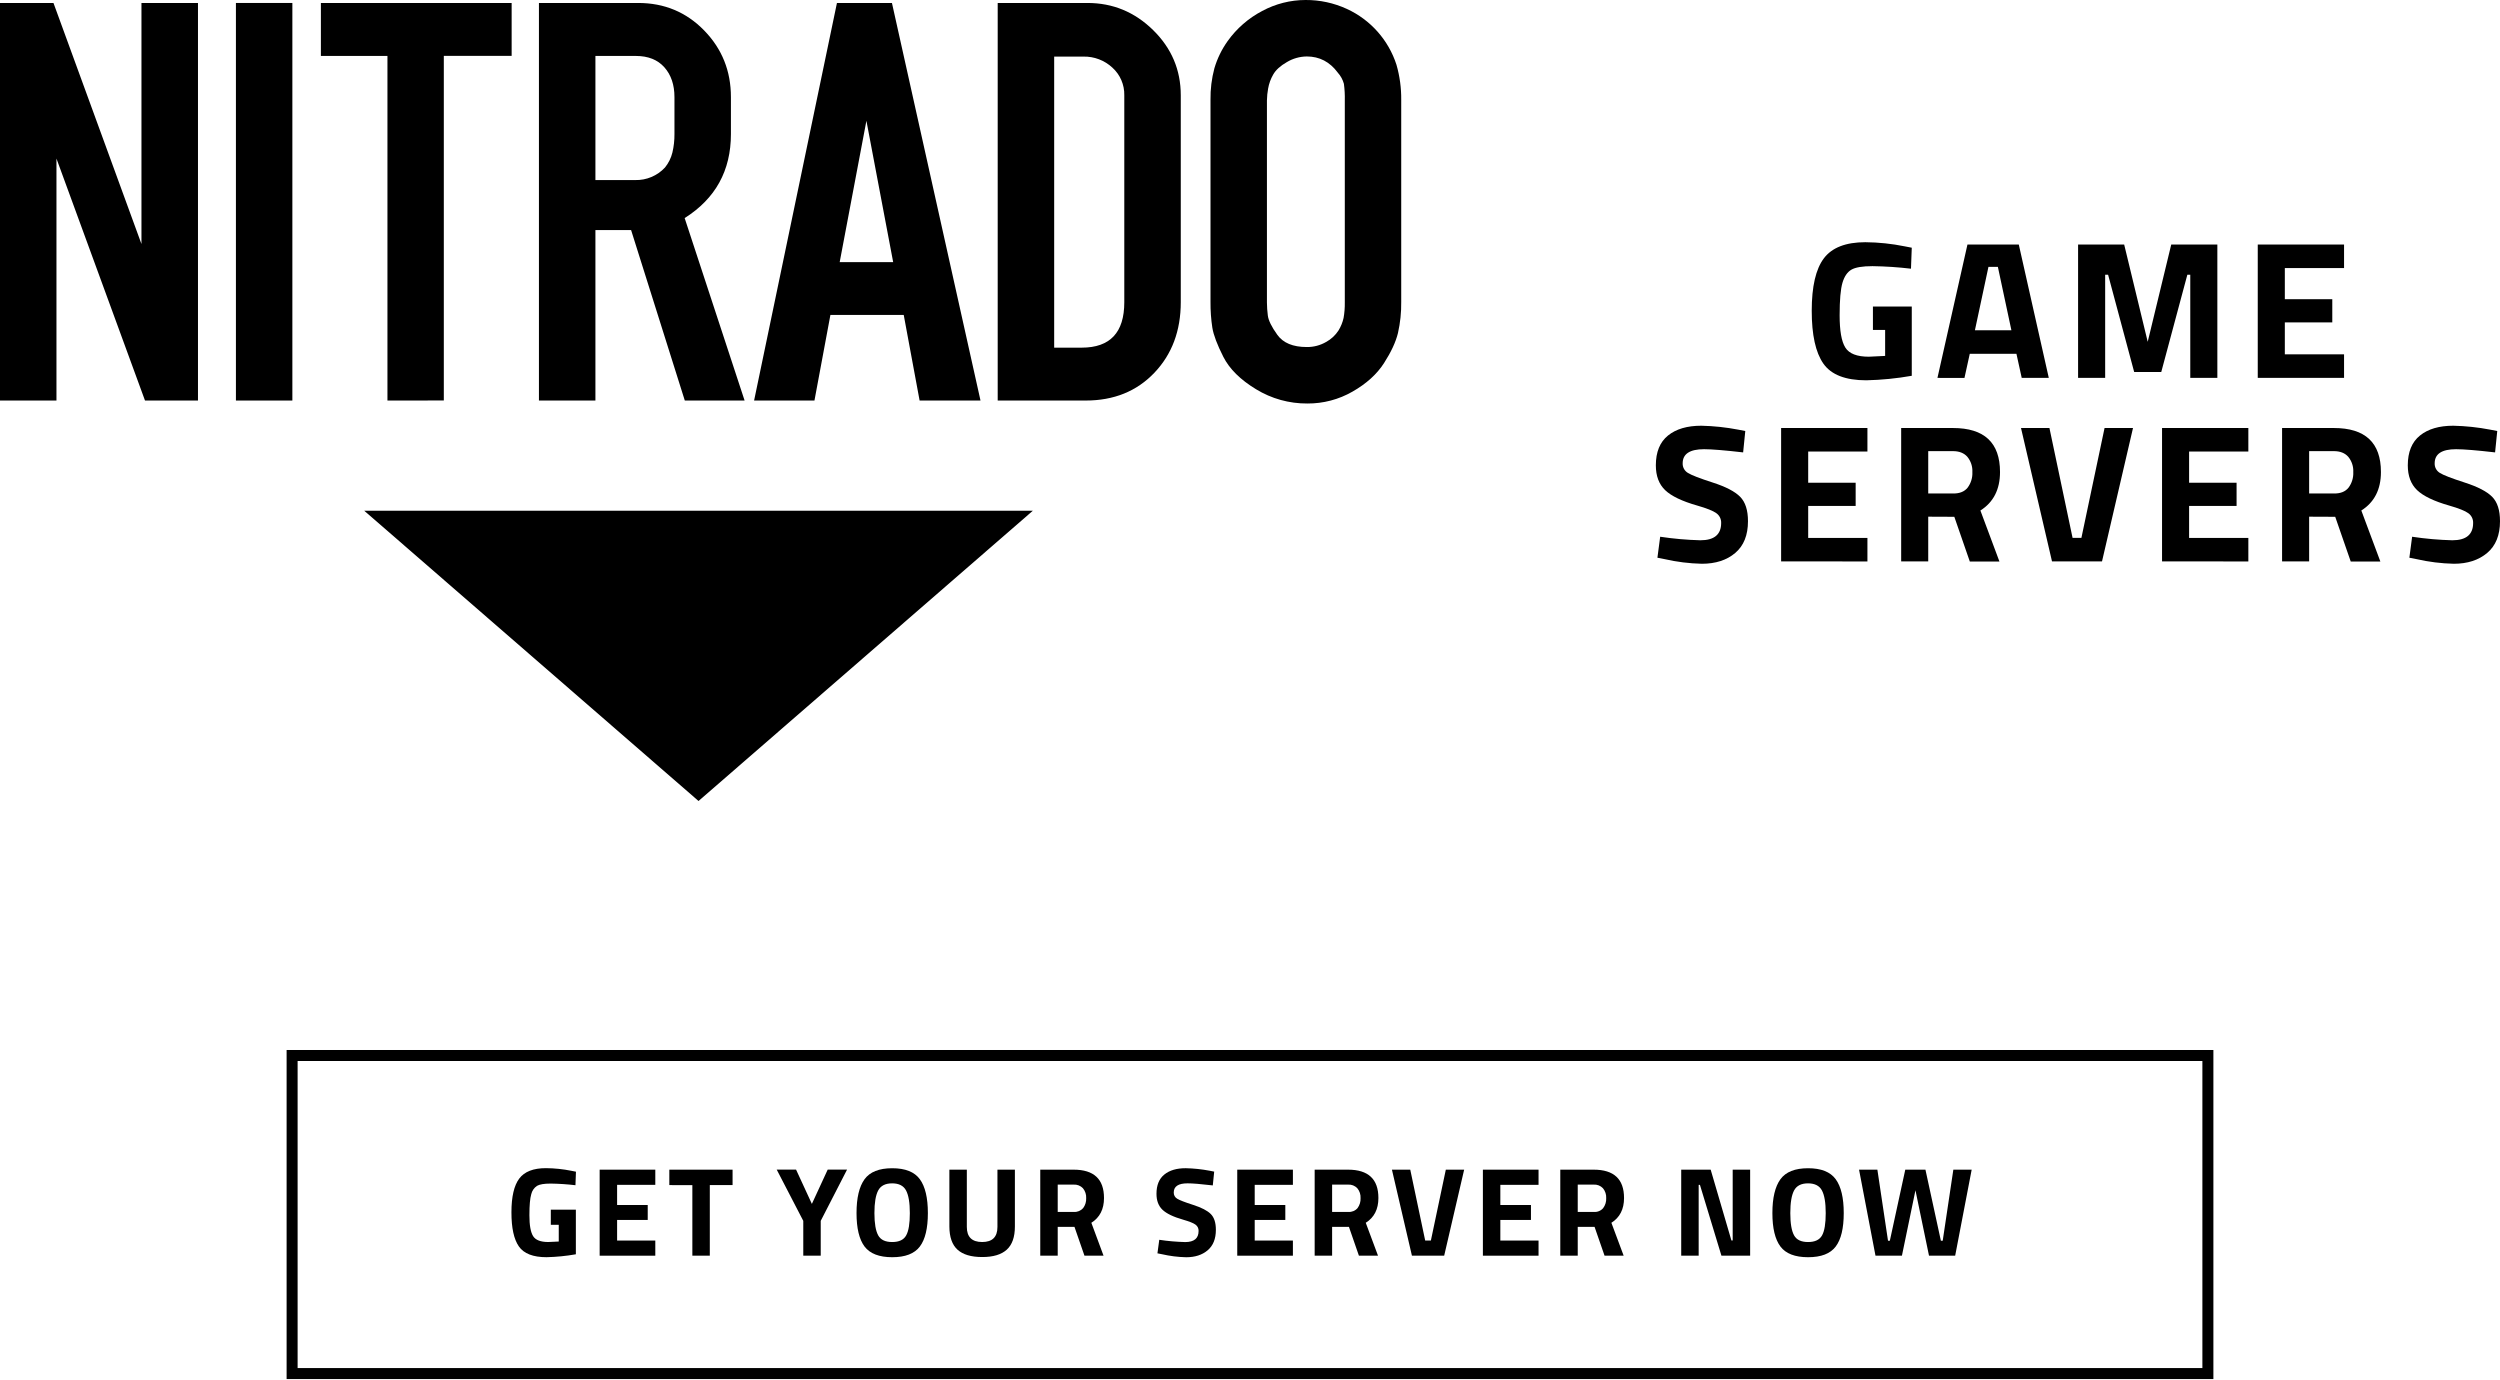
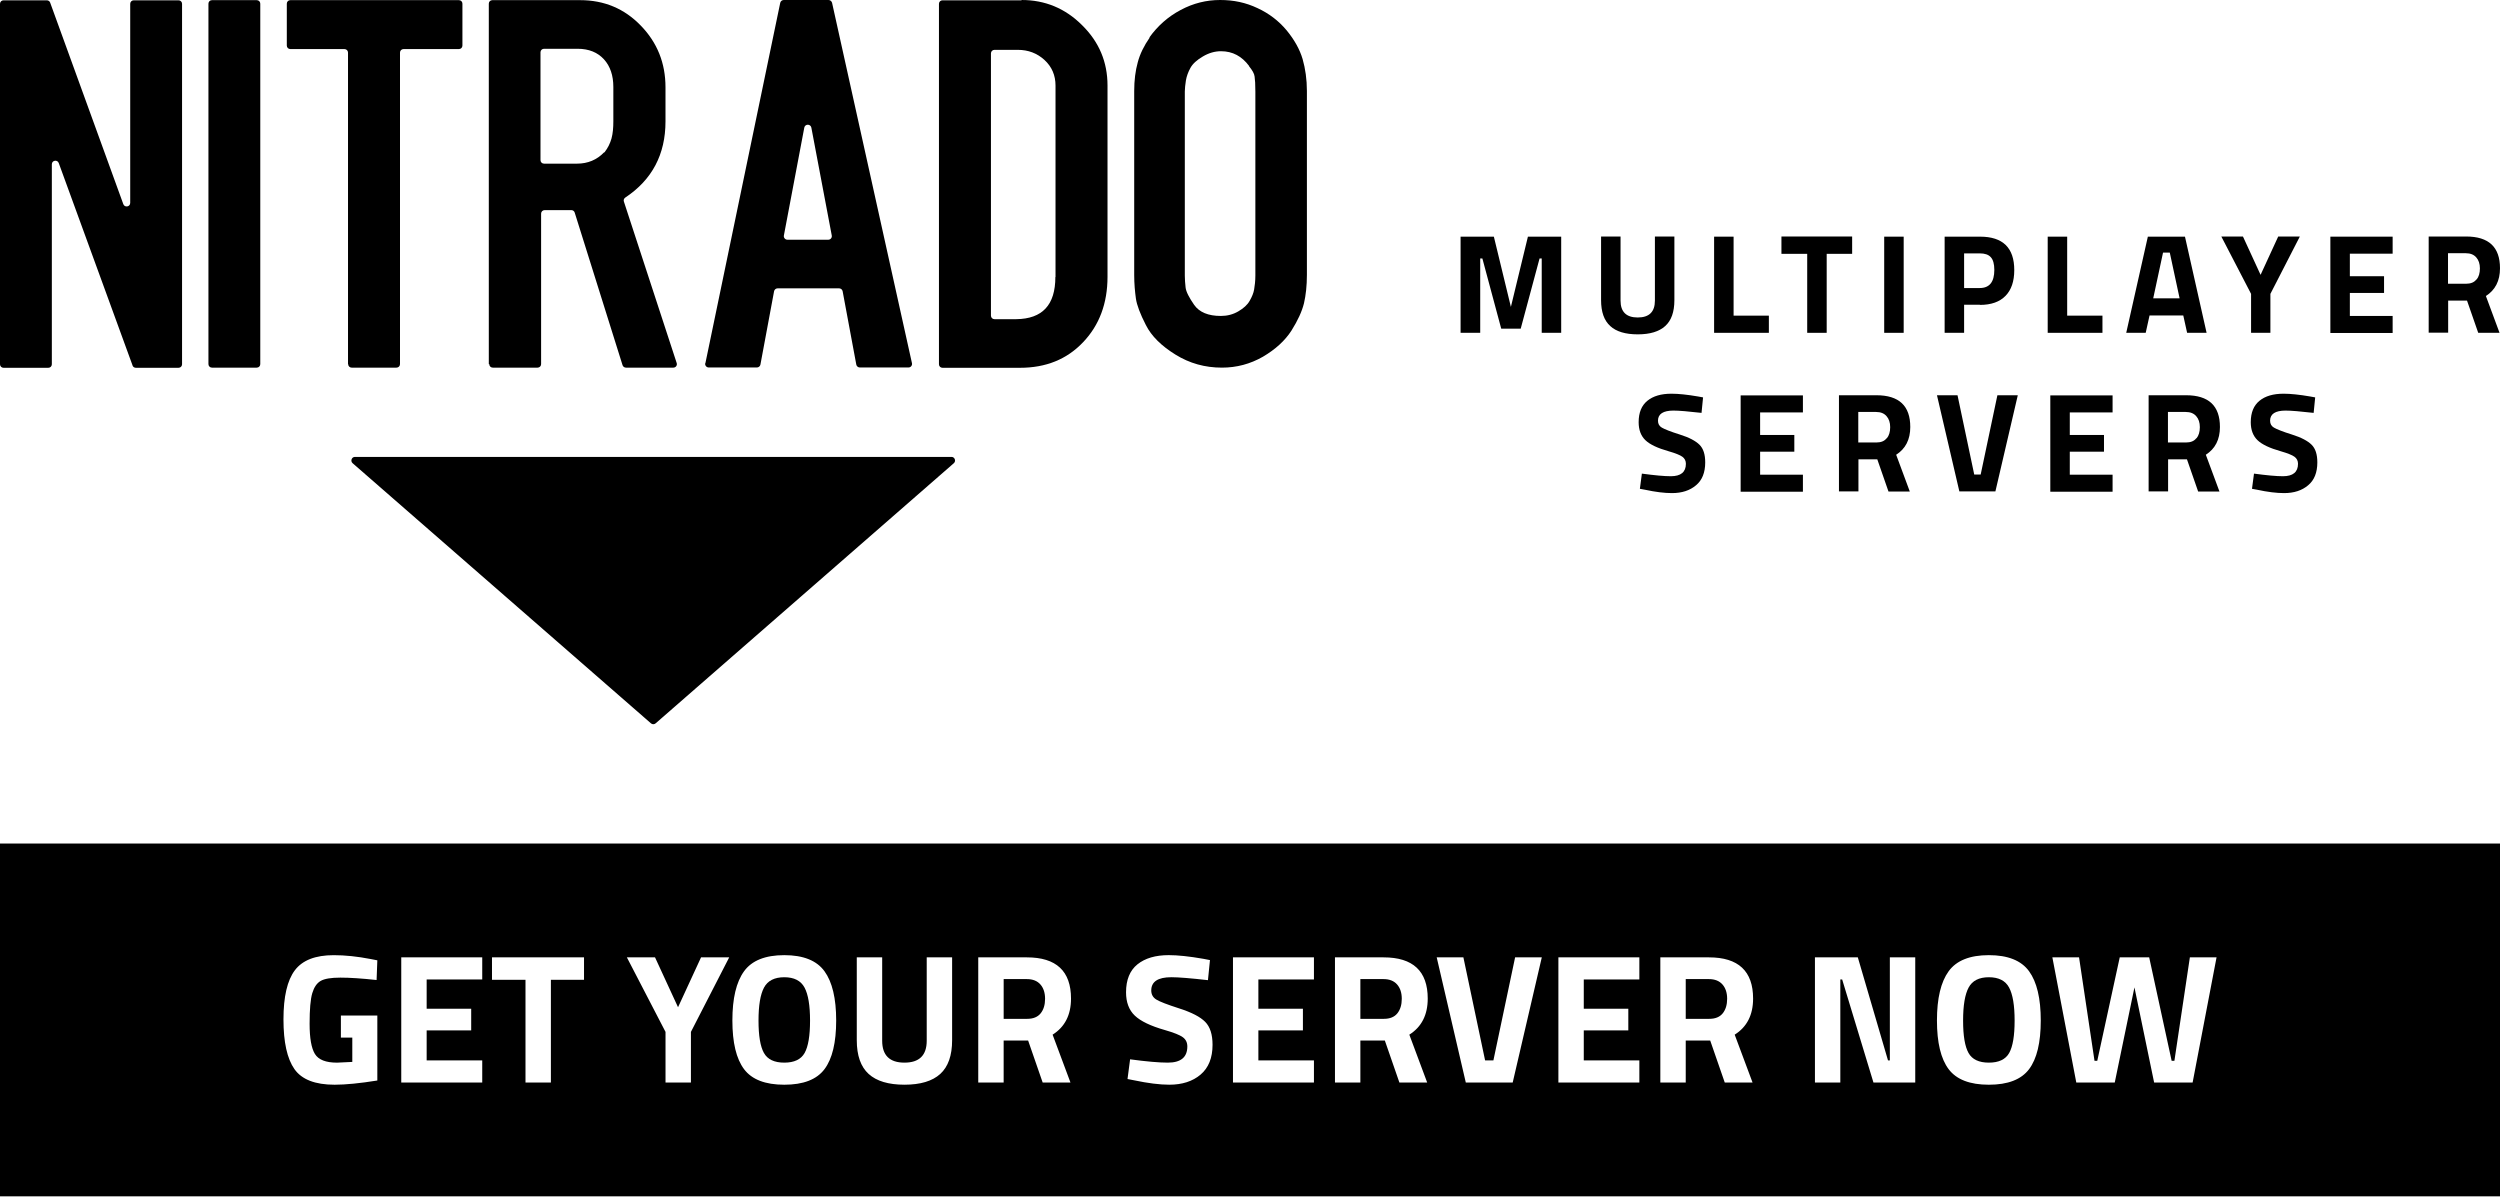
- <svg xmlns="http://www.w3.org/2000/svg" id="Layer_1" data-name="Layer 1" viewBox="0 0 1363.79 752.31">
-   <path d="M79.1,218.5l-48.3-132v132H0V1.62H29.17l48,131.49V1.62H108V218.5Z" />
-   <path d="M128.7,218.5V1.62h30.79V218.5Z" />
-   <path d="M211.36,218.5v-188H175.05V1.62H279.11V30.47h-37v188Z" />
-   <path d="M294,218.5V1.62h54.14q21.39,0,36,15T398.73,53V73.14q0,29.89-25.24,45.83l32.7,99.53H373.57l-29.3-93H324.81v93ZM362.75,91.39a20.76,20.76,0,0,0,4.05-8.15,42.13,42.13,0,0,0,1.13-10.1V53q0-10.1-5.51-16.29t-15.56-6.19H324.81V98.23h21.73A21.43,21.43,0,0,0,362.75,91.39Z" />
-   <path d="M411.37,218.5,456.57,1.62h30L534.88,218.5H501.66L493,171.81H453l-8.7,46.69ZM458.06,143h29.18l-14.6-77.11Z" />
-   <path d="M593.23,1.62q20.74,0,35.82,14.8T644.13,52V164.84q0,23.41-14.43,38.54T592.26,218.5h-48V1.62Zm20.09,163.29V52a19.73,19.73,0,0,0-6.52-15.13,22.51,22.51,0,0,0-15.79-6H575.07V189.65h15Q613.33,189.65,613.32,164.91Z" />
-   <path d="M669.73,22.37A53.91,53.91,0,0,1,688.53,6,50,50,0,0,1,712.2,0a53.18,53.18,0,0,1,22.53,4.86A50.67,50.67,0,0,1,761.8,35.34a67,67,0,0,1,2.59,19.12V164.68a72.62,72.62,0,0,1-1.78,17Q760.83,189,755,198.08t-17.18,15.55a48.8,48.8,0,0,1-24.64,6.49,52.94,52.94,0,0,1-28-7.79q-12.81-7.77-17.83-17.67t-6-15.88a89,89,0,0,1-1-14.1V54.46a63.21,63.21,0,0,1,2.11-17.18A49.88,49.88,0,0,1,669.73,22.37Zm60,17.18q-6.5-8.74-16.86-8.75A21.57,21.57,0,0,0,702,33.88q-5.36,3.07-7.46,6.81a23.18,23.18,0,0,0-2.76,7.61,40,40,0,0,0-.65,6.49V165a58.81,58.81,0,0,0,.49,7.13c.32,2.59,2,6.11,5.19,10.53s8.48,6.65,16.05,6.65a20.48,20.48,0,0,0,10.53-2.75,18.63,18.63,0,0,0,6.82-6.33,22.4,22.4,0,0,0,2.74-6.8,44.49,44.49,0,0,0,.66-8.43V54.79a57.43,57.43,0,0,0-.49-9.08A15,15,0,0,0,729.71,39.55Z" />
-   <polygon points="198.71 278.63 563.41 278.63 381.06 436.96 198.71 278.63" />
-   <path d="M1021.71,180V167.2h21.19V205a163.67,163.67,0,0,1-24.83,2.46q-17,0-23.38-9.09t-6.36-28.89q0-19.8,6.63-28.57t22.58-8.78a112.9,112.9,0,0,1,21.5,2.25l3.86.75-.43,11.45a202.2,202.2,0,0,0-21-1.39q-8.18,0-11.5,1.92c-2.21,1.29-3.84,3.66-4.87,7.12s-1.55,9.38-1.55,17.76,1,14.25,3.1,17.6,6.35,5,12.84,5l8.88-.43V180Z" />
-   <path d="M1056.91,206.15l16.37-72.76h28l16.37,72.76h-14.77L1100,193h-25.46l-2.89,13.16Zm27.82-60.56-7.38,34.56h19.9l-7.38-34.56Z" />
-   <path d="M1133.63,206.15V133.39h25.14l12.84,53.07,12.84-53.07h25.15v72.76h-14.77V149.87h-1.6L1179,202.94h-14.77L1150,149.87h-1.6v56.28Z" />
-   <path d="M1231.64,206.15V133.39h47.08v12.84h-32.31v17h25.89v12.63h-25.89v17.44h32.31v12.84Z" />
-   <path d="M929.58,245.05q-11.66,0-11.66,7.7a5.84,5.84,0,0,0,2.89,5.25q2.88,1.81,13.53,5.24T949.27,271c2.85,2.88,4.28,7.33,4.28,13.32q0,11.44-6.95,17.33t-18.2,5.89A101.35,101.35,0,0,1,908,305l-3.85-.75,1.5-11.45a178.82,178.82,0,0,0,21.93,1.93q11.34,0,11.34-9.42a6.26,6.26,0,0,0-2.62-5.35c-1.75-1.28-5.23-2.68-10.43-4.17q-12.42-3.54-17.5-8.4t-5.08-13.54q0-10.9,6.63-16.26t18.19-5.35a120.51,120.51,0,0,1,20.12,2.14l3.85.75-1.17,11.66Q935.79,245.05,929.58,245.05Z" />
-   <path d="M971.63,306.25V233.49h47.08v12.84H986.4v17h25.89V276H986.4v17.44h32.31v12.84Z" />
-   <path d="M1051.88,281.86v24.39h-14.76V233.49h28.24q25.68,0,25.68,24,0,14.24-10.7,21l10.38,27.82h-16.16l-8.45-24.39ZM1073.39,266a13.14,13.14,0,0,0,2.57-8.45,12.19,12.19,0,0,0-2.73-8.35q-2.73-3.1-7.87-3.1h-13.48v23.11h13.7C1069.07,269.23,1071.68,268.16,1073.39,266Z" />
-   <path d="M1148.07,233.49h15.52l-16.91,72.76H1119.4l-16.91-72.76H1118l12.62,59.92h4.82Z" />
-   <path d="M1179.43,306.25V233.49h47.08v12.84h-32.32v17h25.9V276h-25.9v17.44h32.32v12.84Z" />
-   <path d="M1259.67,281.86v24.39h-14.76V233.49h28.25q25.68,0,25.68,24,0,14.24-10.7,21l10.38,27.82h-16.16l-8.46-24.39ZM1281.18,266a13.14,13.14,0,0,0,2.57-8.45,12.19,12.19,0,0,0-2.73-8.35q-2.73-3.1-7.86-3.1h-13.49v23.11h13.7C1276.86,269.23,1279.47,268.16,1281.18,266Z" />
-   <path d="M1339.82,245.05q-11.67,0-11.67,7.7A5.86,5.86,0,0,0,1331,258q2.89,1.81,13.54,5.24T1359.5,271c2.86,2.88,4.29,7.33,4.29,13.32q0,11.44-7,17.33t-18.19,5.89A101.44,101.44,0,0,1,1318.2,305l-3.85-.75,1.5-11.45a179.14,179.14,0,0,0,21.93,1.93q11.34,0,11.35-9.42a6.26,6.26,0,0,0-2.63-5.35c-1.74-1.28-5.22-2.68-10.43-4.17q-12.4-3.54-17.49-8.4t-5.09-13.54q0-10.9,6.64-16.26t18.19-5.35a120.61,120.61,0,0,1,20.12,2.14l3.85.75-1.18,11.66Q1346,245.05,1339.82,245.05Z" />
-   <path d="M1207.44,752.3H156.35V572.79H1207.44Zm-1045.09-6H1201.44V578.79H162.35Z" />
-   <path d="M300.48,668.16v-8.28h13.66v24.35a105.07,105.07,0,0,1-16,1.59q-11,0-15.08-5.86T279,661.33q0-12.76,4.28-18.43t14.56-5.65a73.39,73.39,0,0,1,13.87,1.44l2.48.49-.27,7.38a130.46,130.46,0,0,0-13.56-.9q-5.28,0-7.42,1.25a7.46,7.46,0,0,0-3.14,4.58c-.66,2.24-1,6-1,11.46s.67,9.19,2,11.35,4.1,3.24,8.28,3.24l5.73-.27v-9.11Z" />
-   <path d="M327.12,685V638.07h30.36v8.28H336.64v11h16.7v8.15h-16.7v11.24h20.84V685Z" />
-   <path d="M365.13,646.49v-8.42h34.5v8.42H387.21V685h-9.52v-38.5Z" />
-   <path d="M447.72,685H438.2V666l-14.49-27.95h10.56l8.62,18.7,8.63-18.7h10.56L447.72,666Z" />
-   <path d="M501.79,680q-4.4,5.84-15.08,5.83T471.63,680q-4.38-5.84-4.38-18.25t4.38-18.46q4.38-6,15.08-6t15.08,6q4.38,6,4.38,18.46T501.79,680Zm-22.71-6.07q2,3.62,7.63,3.62t7.62-3.62c1.36-2.42,2-6.46,2-12.15s-.69-9.8-2.07-12.38-3.91-3.86-7.59-3.86-6.21,1.28-7.59,3.86-2.07,6.7-2.07,12.38S477.73,671.5,479.08,673.92Z" />
-   <path d="M527.42,669.33q0,8.2,8.35,8.21t8.35-8.21V638.07h9.52v31q0,8.63-4.45,12.66t-13.42,4q-9,0-13.42-4t-4.45-12.66v-31h9.52Z" />
-   <path d="M577,669.26V685h-9.52V638.07h18.21q16.56,0,16.56,15.46,0,9.18-6.9,13.52L602,685H591.59l-5.45-15.73Zm13.87-10.21a8.5,8.5,0,0,0,1.66-5.45,7.85,7.85,0,0,0-1.76-5.38,6.4,6.4,0,0,0-5.08-2H577v14.91h8.83A6.06,6.06,0,0,0,590.83,659.05Z" />
-   <path d="M647.82,645.53q-7.52,0-7.52,5a3.75,3.75,0,0,0,1.86,3.38c1.25.79,4.15,1.91,8.73,3.38s7.79,3.14,9.63,5,2.76,4.72,2.76,8.59q0,7.38-4.49,11.18t-11.73,3.79a65.51,65.51,0,0,1-13.18-1.65l-2.48-.49,1-7.38a114.2,114.2,0,0,0,14.14,1.24q7.31,0,7.31-6.07a4,4,0,0,0-1.69-3.45c-1.12-.83-3.37-1.73-6.72-2.69q-8-2.28-11.29-5.42t-3.27-8.73q0-7,4.28-10.48t11.72-3.45a78.93,78.93,0,0,1,13,1.37l2.48.49-.76,7.52Q651.83,645.52,647.82,645.53Z" />
-   <path d="M674.94,685V638.07H705.3v8.28H684.46v11h16.7v8.15h-16.7v11.24H705.3V685Z" />
-   <path d="M726.69,669.26V685h-9.52V638.07h18.21q16.56,0,16.56,15.46,0,9.18-6.9,13.52L751.73,685H741.31l-5.45-15.73Zm13.87-10.21a8.49,8.49,0,0,0,1.65-5.45,7.8,7.8,0,0,0-1.76-5.38,6.37,6.37,0,0,0-5.07-2h-8.69v14.91h8.83A6.08,6.08,0,0,0,740.56,659.05Z" />
-   <path d="M788.72,638.07h10L787.82,685H770.23l-10.91-46.92h10l8.14,38.64h3.11Z" />
-   <path d="M808.94,685V638.07H839.3v8.28H818.46v11h16.7v8.15h-16.7v11.24H839.3V685Z" />
-   <path d="M860.68,669.26V685h-9.52V638.07h18.22q16.56,0,16.56,15.46,0,9.18-6.9,13.52L885.73,685H875.31l-5.45-15.73Zm13.87-10.21a8.44,8.44,0,0,0,1.66-5.45,7.85,7.85,0,0,0-1.76-5.38,6.37,6.37,0,0,0-5.07-2h-8.7v14.91h8.84A6,6,0,0,0,874.55,659.05Z" />
-   <path d="M917.13,685V638.07H933.2l11.32,38.64h.69V638.07h9.52V685H939.07l-11.73-38.64h-.69V685Z" />
-   <path d="M1001.41,680q-4.38,5.84-15.08,5.83T971.26,680q-4.39-5.84-4.39-18.25t4.39-18.46q4.38-6,15.07-6t15.08,6q4.38,6,4.38,18.46T1001.41,680Zm-22.7-6.07q2,3.62,7.62,3.62t7.63-3.62c1.35-2.42,2-6.46,2-12.15s-.69-9.8-2.07-12.38-3.91-3.86-7.59-3.86-6.21,1.28-7.59,3.86-2.07,6.7-2.07,12.38S977.35,671.5,978.71,673.92Z" />
-   <path d="M1014.14,638.07h10l5.8,38.78h1l8.42-38.78h11l8.42,38.78h1l5.8-38.78h10l-9,46.92H1052.3l-7.39-35.67L1037.53,685h-14.42Z" />
+ <svg xmlns="http://www.w3.org/2000/svg" id="a" viewBox="0 0 163 78">
+   <defs>
+     <style>.b{fill:#000;stroke-width:0px;}</style>
+   </defs>
+   <path class="b" d="M95.23,21.7v-6.27h2.17l1.11,4.58,1.11-4.58h2.17v6.27h-1.27v-4.85h-.14l-1.23,4.58h-1.27l-1.23-4.58h-.14v4.85h-1.28Z" />
+   <path class="b" d="M105.66,19.6c0,.73.37,1.1,1.12,1.1s1.12-.37,1.12-1.1v-4.18h1.27v4.15c0,.77-.2,1.33-.6,1.69-.4.36-.99.54-1.79.54s-1.4-.18-1.79-.54c-.4-.36-.6-.92-.6-1.69v-4.15h1.27v4.18h0Z" />
+   <path class="b" d="M115.33,21.7h-3.57v-6.27h1.27v5.15h2.3v1.13-.01Z" />
+   <path class="b" d="M116.15,16.55v-1.13h4.61v1.13h-1.66v5.15h-1.27v-5.15h-1.68Z" />
+   <path class="b" d="M122.85,21.7v-6.27h1.27v6.27h-1.27Z" />
+   <path class="b" d="M129.09,19.87h-1.03v1.83h-1.27v-6.27h2.31c1.49,0,2.23.73,2.23,2.18,0,.73-.19,1.29-.57,1.68s-.93.59-1.67.59v-.01ZM128.06,18.78h1.02c.63,0,.95-.39.95-1.18,0-.39-.08-.67-.23-.83-.15-.17-.39-.25-.72-.25h-1.02v2.27-.01Z" />
+   <path class="b" d="M137.08,21.7h-3.57v-6.27h1.27v5.15h2.3v1.13-.01Z" />
+   <path class="b" d="M138.63,21.7l1.41-6.27h2.42l1.41,6.27h-1.27l-.25-1.13h-2.2l-.25,1.13h-1.27ZM141.03,16.47l-.64,2.98h1.72l-.64-2.98h-.44,0Z" />
+   <path class="b" d="M148.04,21.7h-1.27v-2.54l-1.94-3.74h1.41l1.15,2.5,1.15-2.5h1.41l-1.92,3.74v2.54h.01Z" />
+   <path class="b" d="M151.94,21.7v-6.27h4.06v1.11h-2.79v1.47h2.23v1.09h-2.23v1.5h2.79v1.11h-4.06v-.01Z" />
+   <path class="b" d="M159.62,19.59v2.1h-1.27v-6.27h2.44c1.48,0,2.21.69,2.21,2.07,0,.82-.31,1.42-.92,1.81l.89,2.4h-1.39l-.73-2.1h-1.23v-.01ZM161.47,18.23c.15-.18.22-.43.22-.73s-.08-.54-.24-.72-.38-.27-.68-.27h-1.16v1.99h1.18c.3,0,.53-.09.67-.28l.01.01Z" />
+   <path class="b" d="M109.11,26.77c-.67,0-1.01.22-1.01.66,0,.2.08.35.25.45.17.1.56.26,1.17.45s1.04.42,1.29.67.37.63.37,1.15c0,.66-.2,1.16-.6,1.49-.4.34-.92.51-1.57.51-.48,0-1.07-.07-1.76-.22l-.33-.06.13-.99c.82.11,1.45.17,1.89.17.65,0,.98-.27.98-.81,0-.2-.08-.35-.23-.46-.15-.11-.45-.23-.9-.36-.71-.2-1.22-.44-1.51-.72-.29-.28-.44-.67-.44-1.17,0-.63.19-1.09.57-1.4s.9-.46,1.57-.46c.46,0,1.03.06,1.73.18l.33.06-.1,1.01c-.87-.1-1.48-.15-1.84-.15h.01Z" />
+   <path class="b" d="M113.49,32.05v-6.27h4.06v1.11h-2.79v1.47h2.23v1.09h-2.23v1.5h2.79v1.11h-4.06v-.01Z" />
+   <path class="b" d="M121.17,29.94v2.1h-1.27v-6.27h2.44c1.48,0,2.21.69,2.21,2.07,0,.82-.31,1.42-.92,1.81l.89,2.4h-1.39l-.73-2.1h-1.23v-.01ZM123.02,28.58c.15-.18.22-.43.22-.73s-.08-.54-.24-.72-.38-.27-.68-.27h-1.16v1.99h1.18c.3,0,.53-.09.67-.28l.01.01Z" />
+   <path class="b" d="M130.22,25.77h1.34l-1.46,6.27h-2.35l-1.46-6.27h1.34l1.09,5.17h.42l1.09-5.17h-.01Z" />
+   <path class="b" d="M133.68,32.05v-6.27h4.06v1.11h-2.79v1.47h2.23v1.09h-2.23v1.5h2.79v1.11h-4.06v-.01Z" />
+   <path class="b" d="M141.36,29.94v2.1h-1.27v-6.27h2.44c1.48,0,2.21.69,2.21,2.07,0,.82-.31,1.42-.92,1.81l.89,2.4h-1.39l-.73-2.1h-1.23v-.01ZM143.21,28.58c.15-.18.22-.43.22-.73s-.08-.54-.24-.72-.38-.27-.68-.27h-1.16v1.99h1.18c.3,0,.53-.09.67-.28l.01.01Z" />
+   <path class="b" d="M149.02,26.77c-.67,0-1.01.22-1.01.66,0,.2.08.35.25.45.17.1.56.26,1.17.45s1.04.42,1.29.67.37.63.37,1.15c0,.66-.2,1.16-.6,1.49-.4.34-.92.51-1.57.51-.48,0-1.07-.07-1.76-.22l-.33-.06.13-.99c.82.11,1.45.17,1.89.17.65,0,.98-.27.98-.81,0-.2-.08-.35-.23-.46-.15-.11-.45-.23-.9-.36-.71-.2-1.22-.44-1.51-.72-.29-.28-.44-.67-.44-1.17,0-.63.19-1.09.57-1.4s.9-.46,1.57-.46c.46,0,1.03.06,1.73.18l.33.06-.1,1.01c-.87-.1-1.48-.15-1.84-.15h.01Z" />
+   <path class="b" d="M8.64,23.82L3.83,10.63c-.09-.24-.45-.18-.45.08v13.04c0,.13-.1.23-.23.23H.23c-.13,0-.23-.1-.23-.23V.25C0,.12.1.02.23.02h2.82c.1,0,.19.06.22.15l4.77,13.14c.09.24.45.18.45-.08V.25c0-.13.1-.23.23-.23h2.92c.13,0,.23.1.23.23v23.5c0,.13-.1.23-.23.23h-2.78c-.1,0-.19-.06-.22-.15" />
+   <path class="b" d="M13.59,23.74V.24c0-.13.1-.23.23-.23h2.92c.13,0,.23.1.23.23v23.5c0,.13-.1.23-.23.23h-2.92c-.13,0-.23-.1-.23-.23" />
+   <path class="b" d="M22.69,23.74V3.43c0-.13-.1-.23-.23-.23h-3.53c-.13,0-.23-.1-.23-.23V.24c0-.13.1-.23.23-.23h10.99c.13,0,.23.1.23.23v2.73c0,.13-.1.23-.23.23h-3.61c-.13,0-.23.1-.23.23v20.31c0,.13-.1.23-.23.23h-2.92c-.13,0-.23-.1-.23-.23" />
+   <path class="b" d="M31.87,23.74V.24c0-.13.1-.23.23-.23h5.72c1.57,0,2.89.55,3.96,1.66,1.07,1.1,1.61,2.44,1.61,4.02v2.23c0,2.14-.87,3.8-2.62,4.96-.09.06-.13.17-.09.27l3.44,10.52c.05.15-.06.3-.22.3h-3.09c-.1,0-.19-.07-.22-.16l-3.12-9.95c-.03-.1-.12-.16-.22-.16h-1.74c-.13,0-.23.1-.23.23v9.81c0,.13-.1.23-.23.23h-2.92c-.13,0-.23-.1-.23-.23M39.41,9.94s.02-.02.02-.03c.2-.26.35-.56.44-.88.09-.33.12-.71.12-1.12v-2.24c0-.74-.2-1.35-.61-1.8-.41-.45-.98-.69-1.72-.69h-2.19c-.13,0-.23.1-.23.23v7.03c0,.13.1.23.23.23h2.15c.71,0,1.3-.25,1.77-.74" />
+   <path class="b" d="M45.99,23.69L50.87.19c.02-.11.12-.19.23-.19h2.92c.11,0,.2.08.23.18l5.21,23.5c.03.15-.08.28-.23.28h-3.17c-.11,0-.21-.08-.23-.19l-.89-4.78c-.02-.11-.12-.19-.23-.19h-4.01c-.11,0-.21.08-.23.19l-.89,4.78c-.02.11-.12.19-.23.19h-3.14c-.15,0-.26-.14-.23-.28M51.35,15.63h2.65c.15,0,.26-.13.23-.28l-1.33-7.03c-.05-.25-.41-.25-.46,0l-1.33,7.03c-.03.14.08.28.23.28" />
+   <path class="b" d="M66.61,0C68.13,0,69.45.54,70.55,1.64c1.11,1.09,1.66,2.4,1.66,3.94v12.47c0,1.72-.53,3.15-1.59,4.26-1.06,1.12-2.43,1.67-4.12,1.67h-5.05c-.13,0-.23-.1-.23-.23V.25c0-.13.1-.23.23-.23h5.15l.01-.02ZM68.82,18.06V5.58c0-.67-.24-1.23-.72-1.67s-1.06-.66-1.74-.66h-1.52c-.13,0-.23.1-.23.23v17.1c0,.13.1.23.23.23h1.42c1.71-.02,2.55-.93,2.55-2.75" />
+   <path class="b" d="M74.94,2.44c.54-.75,1.21-1.35,2.04-1.79.82-.44,1.68-.65,2.57-.65s1.68.17,2.44.53c.76.35,1.39.84,1.9,1.45.5.61.85,1.23,1.04,1.87.18.63.28,1.33.28,2.08v11.99c0,.71-.07,1.33-.19,1.85-.13.53-.4,1.12-.82,1.79-.42.65-1.04,1.22-1.86,1.7-.82.47-1.71.71-2.67.71-1.11,0-2.11-.28-3.03-.85s-1.57-1.21-1.93-1.93c-.37-.72-.59-1.3-.65-1.73-.06-.44-.11-.95-.11-1.53V5.94c0-.71.08-1.33.23-1.87.14-.54.41-1.09.78-1.62M81.44,4.3c-.47-.63-1.07-.96-1.83-.96-.4,0-.79.11-1.18.34-.39.23-.66.47-.81.74s-.25.54-.3.83c-.04.28-.07.52-.07.71v12.01c0,.24.02.49.05.77s.23.66.56,1.14c.34.48.92.72,1.74.72.42,0,.8-.1,1.14-.3.34-.2.59-.42.74-.69.15-.26.25-.5.29-.74s.08-.54.08-.91V5.98c0-.47-.02-.79-.05-.99-.02-.19-.15-.41-.36-.67" />
+   <path class="b" d="M23.16,29.79h38.88c.21,0,.31.27.15.41l-19.44,16.96c-.09.08-.22.08-.31,0l-19.45-16.96c-.16-.14-.06-.41.15-.41" />
+   <path class="b" d="M90.208,63.836h-1.512v2.592h1.536c.392,0,.684-.12.876-.359.191-.24.288-.557.288-.948s-.102-.704-.307-.936c-.204-.231-.498-.348-.882-.348Z" />
+   <path class="b" d="M111.422,63.836h-1.512v2.592h1.536c.392,0,.684-.12.876-.359.191-.24.288-.557.288-.948s-.102-.704-.307-.936c-.204-.231-.498-.348-.882-.348Z" />
+   <path class="b" d="M66.951,63.836h-1.512v2.592h1.536c.392,0,.684-.12.876-.359.192-.24.288-.557.288-.948s-.102-.704-.306-.936c-.204-.231-.498-.348-.882-.348Z" />
+   <path class="b" d="M129.674,63.716c-.641,0-1.08.225-1.32.672-.24.448-.36,1.166-.36,2.154s.118,1.692.354,2.112c.235.42.678.63,1.326.63.647,0,1.09-.21,1.325-.63.236-.42.354-1.124.354-2.112s-.12-1.706-.36-2.154c-.239-.447-.68-.672-1.319-.672Z" />
+   <path class="b" d="M0,55v23h163v-23H0ZM20.534,68.72c.232.377.712.565,1.44.565l.996-.048v-1.584h-.744v-1.44h2.376v4.236c-1.144.184-2.072.275-2.784.275-1.272,0-2.146-.34-2.622-1.02s-.714-1.76-.714-3.24c0-1.48.248-2.548.744-3.204.496-.655,1.34-.983,2.532-.983.744,0,1.548.084,2.412.252l.432.084-.048,1.284c-.96-.104-1.746-.156-2.358-.156-.612,0-1.042.072-1.29.216s-.43.41-.546.798c-.116.389-.174,1.052-.174,1.992s.116,1.598.348,1.974ZM31.442,63.86h-3.624v1.908h2.904v1.415h-2.904v1.956h3.624v1.44h-5.28v-8.16h5.28v1.44ZM38.078,63.884h-2.16v6.696h-1.656v-6.696h-2.184v-1.464h6v1.464ZM45.048,67.28v3.3h-1.656v-3.3l-2.52-4.86h1.836l1.5,3.252,1.5-3.252h1.836l-2.496,4.86ZM53.757,69.71c-.508.676-1.382,1.014-2.622,1.014s-2.114-.338-2.622-1.014c-.508-.676-.762-1.733-.762-3.174s.254-2.51.762-3.21c.508-.7,1.382-1.05,2.622-1.05s2.114.35,2.622,1.05c.508.7.762,1.77.762,3.21s-.254,2.498-.762,3.174ZM62.078,67.82c0,1-.258,1.733-.774,2.202-.516.468-1.294.701-2.334.701s-1.818-.233-2.334-.701c-.516-.469-.774-1.202-.774-2.202v-5.4h1.656v5.436c0,.952.484,1.428,1.452,1.428.968,0,1.452-.476,1.452-1.428v-5.436h1.656v5.4ZM69.794,70.58h-1.812l-.948-2.736h-1.596v2.736h-1.656v-8.16h3.168c1.92,0,2.88.896,2.88,2.688,0,1.063-.4,1.848-1.2,2.352l1.164,3.12ZM78.278,70.064c-.52.44-1.2.659-2.04.659-.624,0-1.388-.096-2.292-.287l-.432-.084.168-1.284c1.072.144,1.892.216,2.46.216.848,0,1.272-.352,1.272-1.056,0-.257-.098-.456-.294-.601-.196-.144-.586-.3-1.17-.468-.928-.264-1.582-.578-1.962-.942-.38-.363-.57-.87-.57-1.518,0-.816.248-1.424.744-1.824.496-.399,1.176-.6,2.04-.6.592,0,1.344.08,2.256.239l.432.084-.132,1.309c-1.128-.128-1.924-.192-2.388-.192-.872,0-1.308.288-1.308.864,0,.256.108.452.324.588.216.137.722.332,1.518.588.796.256,1.354.546,1.674.87s.48.822.48,1.494c0,.856-.26,1.504-.78,1.944ZM85.669,63.86h-3.623v1.908h2.904v1.415h-2.904v1.956h3.623v1.44h-5.279v-8.16h5.279v1.44ZM93.052,70.58h-1.812l-.948-2.736h-1.596v2.736h-1.656v-8.16h3.168c1.92,0,2.88.896,2.88,2.688,0,1.063-.4,1.848-1.2,2.352l1.164,3.12ZM98.63,70.58h-3.06l-1.897-8.16h1.74l1.416,6.72h.54l1.416-6.72h1.74l-1.897,8.16ZM106.886,63.86h-3.624v1.908h2.904v1.415h-2.904v1.956h3.624v1.44h-5.279v-8.16h5.279v1.44ZM114.266,70.58h-1.812l-.948-2.736h-1.596v2.736h-1.656v-8.16h3.168c1.92,0,2.88.896,2.88,2.688,0,1.063-.4,1.848-1.2,2.352l1.164,3.12ZM124.874,70.58h-2.725l-2.04-6.72h-.12v6.72h-1.655v-8.16h2.796l1.968,6.72h.12v-6.72h1.656v8.16ZM132.296,69.71c-.509.676-1.383,1.014-2.622,1.014-1.24,0-2.114-.338-2.622-1.014-.509-.676-.763-1.733-.763-3.174s.254-2.51.763-3.21c.508-.7,1.382-1.05,2.622-1.05,1.239,0,2.113.35,2.622,1.05.508.7.762,1.77.762,3.21s-.254,2.498-.762,3.174ZM142.958,70.58h-2.509l-1.283-6.204-1.284,6.204h-2.508l-1.56-8.16h1.74l1.008,6.744h.18l1.465-6.744h1.92l1.464,6.744h.18l1.008-6.744h1.74l-1.56,8.16Z" />
+   <path class="b" d="M51.135,63.716c-.64,0-1.08.225-1.32.672-.24.448-.36,1.166-.36,2.154s.118,1.692.354,2.112.678.63,1.326.63,1.09-.21,1.326-.63.354-1.124.354-2.112-.12-1.706-.36-2.154c-.24-.447-.68-.672-1.32-.672Z" />
</svg>
